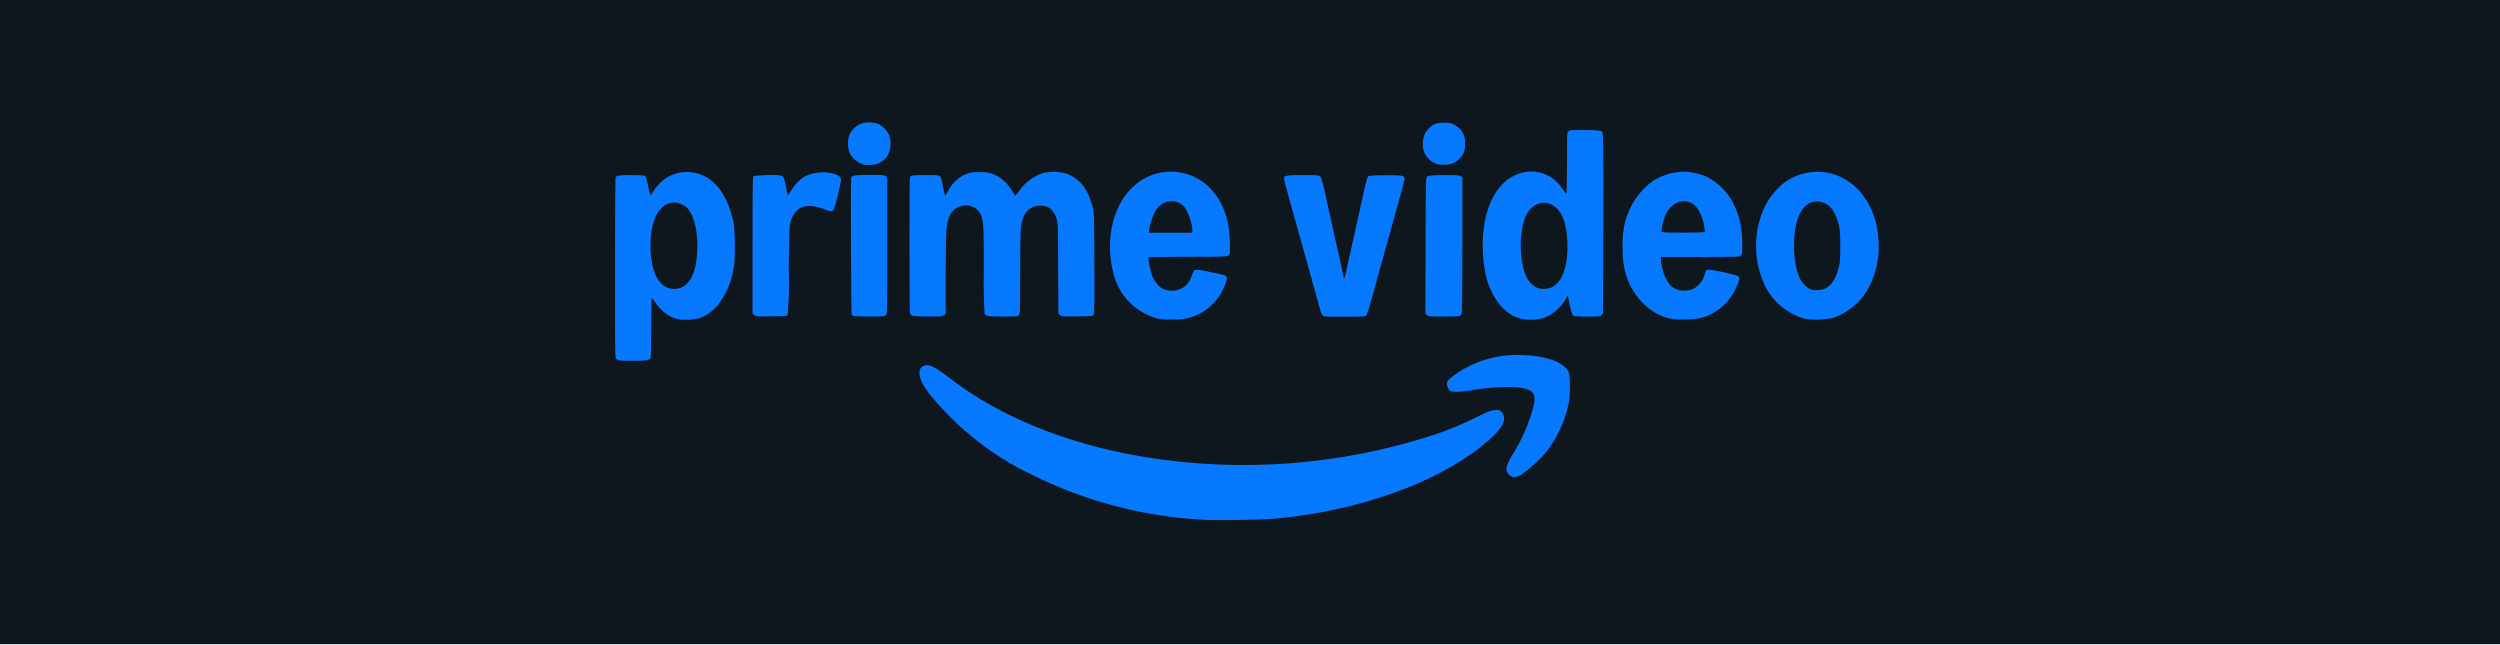
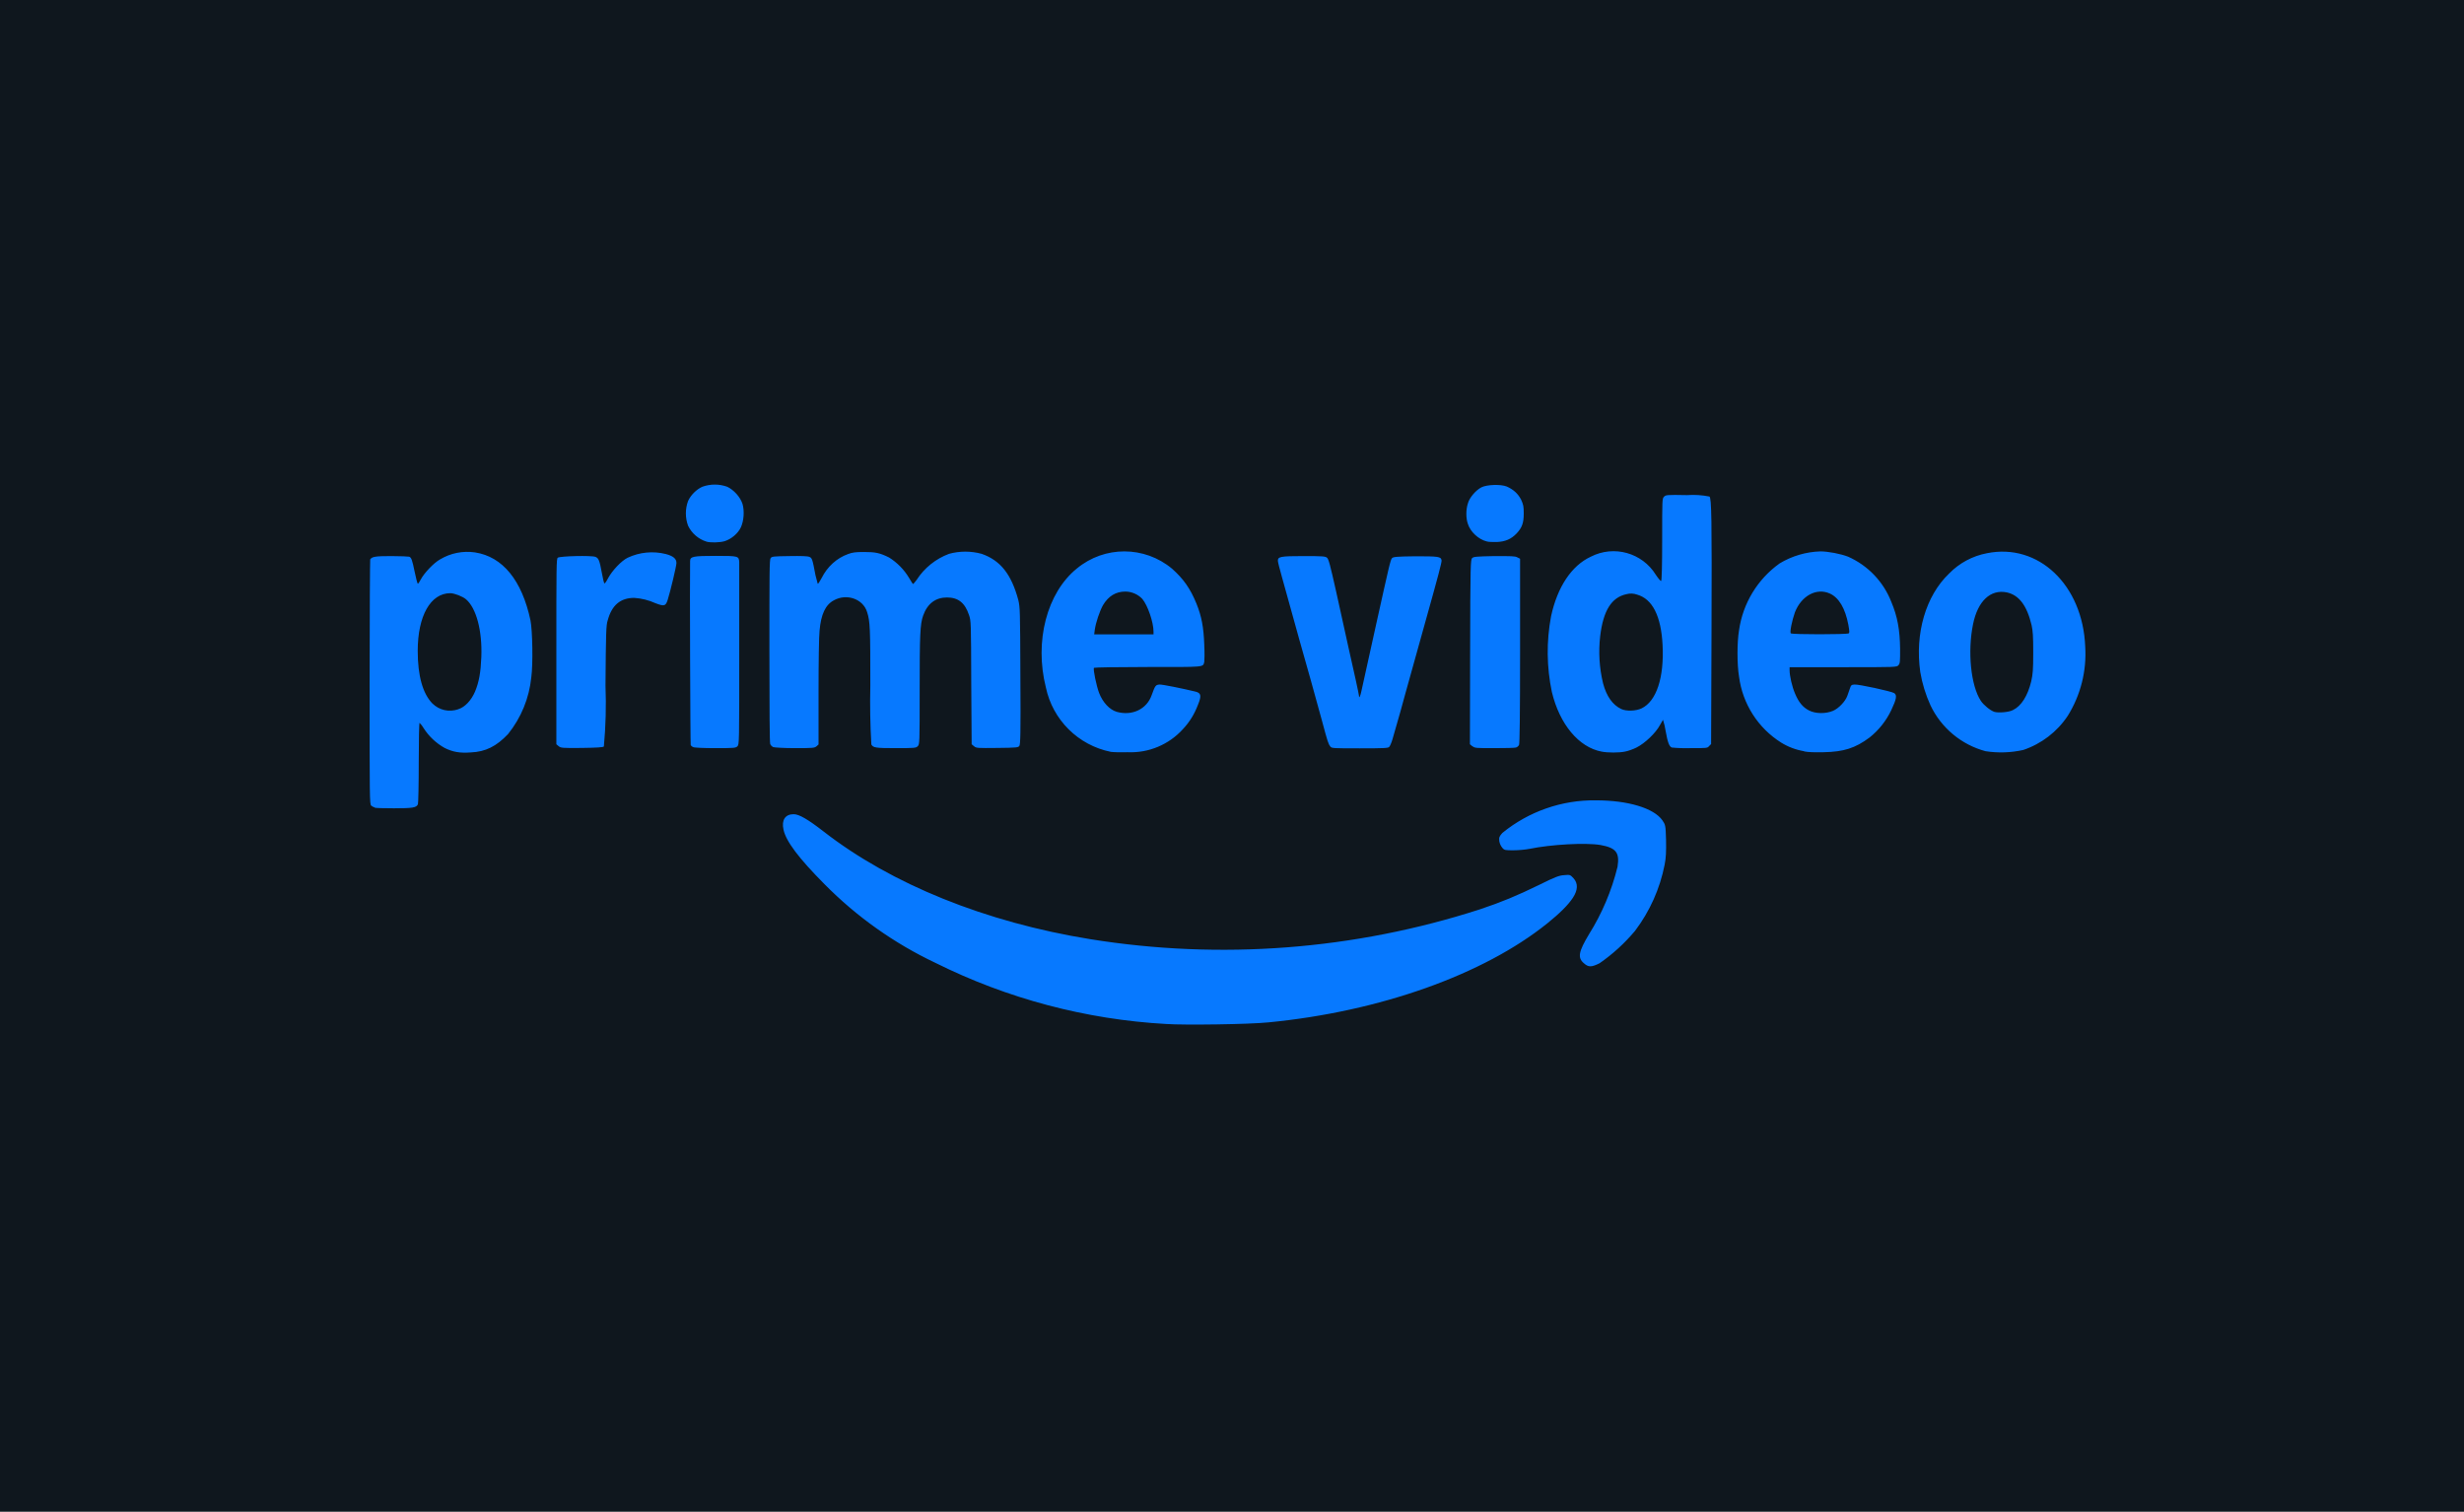
- <svg xmlns="http://www.w3.org/2000/svg" viewBox="0 0 652 168" preserveAspectRatio="xMidYMid slice">
-   <rect width="652" height="168" fill="#0F171E" />
-   <svg x="160.4" y="31.9" width="331.3" height="104.2" viewBox="0.0 0.0 84.6 26.6">
+ <svg xmlns="http://www.w3.org/2000/svg" viewBox="0 0 652 400" preserveAspectRatio="xMidYMid slice">
+   <rect width="652" height="400" fill="#0F171E" />
+   <svg x="97.8" y="128.2" width="456.4" height="143.5" viewBox="0.0 0.0 84.6 26.6">
    <path d="M39.08 26.46a29.04 29.04 0 0 1-11.33-3 19.2 19.2 0 0 1-5.44-3.86c-1.26-1.27-1.89-2.1-2.01-2.68-.1-.46.08-.75.5-.75.27 0 .71.26 1.47.85 3.32 2.58 7.94 4.45 13.08 5.28a41.02 41.02 0 0 0 19.1-1.46c1.1-.37 1.8-.66 2.93-1.21.74-.37.97-.46 1.21-.47.29-.03.3-.02.46.15.23.25.22.58-.03.96-.23.35-.64.76-1.25 1.25-3.13 2.52-8.22 4.33-13.68 4.86-.98.1-4.15.14-5.01.08zm20.48-2.98c-.32-.27-.26-.57.25-1.42a11.28 11.28 0 0 0 1.4-3.31c.11-.7-.07-.93-.84-1.07-.72-.12-2.41-.03-3.48.19-.2.04-.55.07-.78.07-.4 0-.45 0-.55-.12a.7.7 0 0 1-.15-.33c-.02-.18 0-.23.15-.4a7.1 7.1 0 0 1 4.59-1.6c1.57 0 2.84.38 3.26.98.15.22.16.24.18.97.01.54 0 .87-.07 1.21a7.9 7.9 0 0 1-1.45 3.24 8.82 8.82 0 0 1-1.74 1.59c-.4.2-.55.2-.77 0zM.25 15.84a.48.48 0 0 1-.17-.09C0 15.7 0 15.35 0 9.7c0-3.29.02-6 .03-6.03.09-.13.25-.16 1.03-.16.45 0 .84.02.88.03.11.04.15.16.27.74.06.3.13.56.15.58.02.02.09-.08.16-.22.16-.3.63-.8.94-.97a2.6 2.6 0 0 1 1.71-.34c1.36.21 2.3 1.37 2.72 3.33.1.5.13 2.16.04 2.8a5.27 5.27 0 0 1-1.14 2.78c-.57.6-1.1.87-1.83.9-.53.04-.88-.02-1.28-.22a2.9 2.9 0 0 1-1.03-.97 1.1 1.1 0 0 0-.2-.26c-.02 0-.04.87-.04 1.94 0 1.08-.02 1.99-.04 2.05-.07.17-.25.2-1.18.2-.47 0-.9-.01-.94-.03zm4.1-4.82c.33-.1.64-.44.82-.86.2-.48.28-.95.31-1.7.05-1.3-.25-2.4-.75-2.83-.16-.14-.58-.3-.77-.3-.97 0-1.6 1.11-1.6 2.83 0 1.23.25 2.1.72 2.58.34.33.81.44 1.28.28zm32 2.09a4.08 4.08 0 0 1-3.18-3.16c-.57-2.26.05-4.64 1.52-5.83a3.65 3.65 0 0 1 4.67.01c.56.5.89.96 1.2 1.72.25.62.35 1.16.38 2.02.02.4.01.77 0 .83-.07.27.07.25-2.78.25-1.43 0-2.61.02-2.63.04-.05.08.12.88.25 1.23.18.47.52.83.87.93.75.21 1.47-.13 1.71-.82.17-.47.19-.5.38-.52.14-.01 1.16.2 1.78.35.26.07.29.2.12.62-.18.48-.42.87-.75 1.22a3.45 3.45 0 0 1-2.7 1.13c-.35.01-.73 0-.85-.02zm2.1-5.9c0-.45-.28-1.28-.55-1.6a1.16 1.16 0 0 0-.83-.36c-.47 0-.83.22-1.1.67-.16.29-.35.85-.4 1.2l-.03.23h2.91zM9.28 12.84l-.12-.1V8.2c0-4.18 0-4.56.07-4.61.1-.08 1.66-.12 1.85-.04.15.06.2.17.31.78.05.27.1.5.13.52.01.02.1-.1.18-.26.2-.37.65-.85.96-1a2.8 2.8 0 0 1 1.87-.18c.37.1.52.23.52.44 0 .15-.3 1.4-.43 1.81-.1.3-.16.33-.6.16a3 3 0 0 0-1.04-.26c-.67 0-1.1.35-1.3 1.1-.08.23-.09.6-.11 3.2a22.69 22.69 0 0 1-.08 2.99c-.05.04-.32.06-1.08.07-.98.01-1.02 0-1.13-.08zm6.6.04a.23.23 0 0 1-.13-.1c-.02-.05-.05-8.19-.03-9.02 0-.23.14-.26 1.26-.26 1.11 0 1.13.01 1.15.3v4.54c0 4.35 0 4.41-.09 4.5-.08.08-.14.09-1.08.09-.55 0-1.04-.02-1.09-.05zm3.92 0a.3.3 0 0 1-.15-.15c-.03-.08-.04-1.76-.04-4.58 0-3.77 0-4.46.06-4.54.06-.08.13-.09.92-.1.58-.01.9 0 .98.04.13.05.15.1.3.9l.11.42c.02.01.1-.11.19-.28.28-.56.74-.98 1.3-1.18.21-.08.37-.1.78-.1.55 0 .77.04 1.23.27a3 3 0 0 1 .98 1c.1.17.18.3.2.3.01 0 .09-.09.17-.2a3.24 3.24 0 0 1 1.59-1.28 3.03 3.03 0 0 1 1.6 0c.92.32 1.46 1 1.8 2.27.08.35.09.45.1 3.7.02 2.9 0 3.37-.05 3.45-.06.08-.12.09-1.08.1-.98.01-1.03.01-1.14-.08l-.12-.1-.02-3.02c-.01-2.98-.01-3.03-.11-3.32-.2-.6-.53-.86-1.08-.86-.56 0-.96.3-1.17.89-.15.42-.17.96-.17 3.67 0 2.59 0 2.65-.1 2.74-.08.08-.14.09-1.07.09-1 0-1.11-.02-1.2-.18a35.6 35.6 0 0 1-.05-2.9c0-2.8-.01-3.14-.16-3.6-.2-.64-1-.92-1.63-.57-.41.22-.63.68-.7 1.49-.03.23-.05 1.58-.05 3v2.58l-.1.09c-.1.08-.15.09-1.06.09-.53 0-1-.03-1.06-.05zM16.52 2.8a1.5 1.5 0 0 1-.9-.78 1.76 1.76 0 0 1 0-1.21c.13-.29.41-.57.7-.7a1.8 1.8 0 0 1 1.22 0c.32.15.64.5.75.84.1.34.07.82-.08 1.15-.14.3-.47.58-.8.68-.24.07-.7.08-.89.02zm43.91 10.3c-1.12-.21-2.06-1.34-2.44-2.92a9.49 9.49 0 0 1-.04-3.72c.31-1.43 1-2.48 1.95-2.92a2.44 2.44 0 0 1 3.19.89c.12.18.24.32.26.3.03-.01.05-.81.05-2.03 0-1.97 0-2.01.09-2.1.09-.09.13-.1 1.13-.08a4.1 4.1 0 0 1 1.1.07c.1.1.12 1.02.1 6.6l-.02 5.54-.1.1c-.08.1-.11.1-.92.1a7.2 7.2 0 0 1-.91-.03c-.12-.05-.2-.24-.3-.81a3.2 3.2 0 0 0-.13-.55l-.15.26c-.2.38-.73.89-1.15 1.1-.18.09-.44.18-.57.2-.29.06-.84.06-1.14 0zm1.96-2.12c.73-.35 1.11-1.51 1.03-3.1-.07-1.43-.5-2.27-1.25-2.48a.87.87 0 0 0-.53-.02c-.73.16-1.13.81-1.28 2.05a6.6 6.6 0 0 0 .14 2.32c.17.64.47 1.06.89 1.26.25.12.73.1 1-.03zm7.97 2.1a3.1 3.1 0 0 1-1.12-.42 4.5 4.5 0 0 1-2.07-3.24c-.1-.59-.1-1.69 0-2.27a4.87 4.87 0 0 1 1.99-3.28 4.12 4.12 0 0 1 2-.59c.38 0 1 .12 1.36.26a4.02 4.02 0 0 1 2.12 2.22c.3.71.42 1.37.43 2.3 0 .63 0 .71-.08.8-.08.1-.1.1-2.71.1h-2.63v.15c0 .27.12.81.27 1.15.17.41.38.67.68.82.32.17.83.17 1.18.02.28-.12.6-.46.7-.73l.13-.37c.05-.16.08-.18.22-.19.2-.02 1.8.33 1.95.42.15.1.11.3-.14.83a3.78 3.78 0 0 1-1.07 1.35c-.7.52-1.26.7-2.25.72-.45.01-.76 0-.96-.04zm2.19-5.78c.04-.03.04-.1-.02-.43-.15-.79-.46-1.32-.9-1.52-.65-.3-1.4.1-1.72.92-.14.4-.26.97-.2 1.03.06.06 2.74.06 2.84 0zm6.71 5.78a4.2 4.2 0 0 1-2.7-2.25 6.53 6.53 0 0 1-.5-1.63c-.27-1.9.27-3.74 1.41-4.83a3.5 3.5 0 0 1 1.86-1c2.52-.51 4.7 1.55 4.82 4.58a5.74 5.74 0 0 1-.86 3.4 4.25 4.25 0 0 1-2.18 1.67 5 5 0 0 1-1.85.06zm1.35-2.02c.41-.2.72-.7.89-1.4.08-.36.1-.55.1-1.42 0-.81-.02-1.07-.08-1.34-.23-.97-.62-1.48-1.22-1.61-.8-.16-1.42.43-1.65 1.55-.28 1.35-.11 3.03.38 3.77.14.21.46.47.66.54.2.06.73.02.92-.09zm-33.49 1.78c-.09-.1-.13-.22-.4-1.23A349.58 349.58 0 0 0 45.6 7.6l-.85-3.06c-.11-.39-.2-.74-.2-.8 0-.2.12-.23 1.25-.23.95 0 1.07.01 1.16.08.08.07.15.33.45 1.67l.62 2.81c.23 1 .5 2.24.5 2.3 0 .15.07 0 .12-.25l.74-3.35c.6-2.7.68-3.08.76-3.16.06-.06.22-.08 1.13-.09 1.14 0 1.27.01 1.3.2.01.1-.14.67-.82 3.1l-.97 3.48c-.15.57-.27.98-.62 2.2-.05.17-.12.33-.16.37-.05.06-.26.07-1.44.07-1.3 0-1.38 0-1.45-.09zm6.97 0-.12-.1.01-4.53c.01-4.27.02-4.53.1-4.6.07-.07.18-.08 1.07-.1.85 0 1.03 0 1.14.06l.14.07v4.5c0 3.24-.02 4.55-.05 4.63a.27.27 0 0 1-.15.13c-.05.02-.53.03-1.06.03-.9 0-.97 0-1.08-.1zm.7-10.05c-.4-.1-.8-.47-.92-.86-.1-.27-.1-.7 0-1 .07-.28.39-.65.66-.79s.96-.16 1.25-.04c.33.15.54.34.7.64.11.25.13.32.13.68 0 .48-.09.7-.35.98-.27.28-.55.4-.97.42-.2 0-.42 0-.5-.03z" fill="#0779ff" />
  </svg>
</svg>
